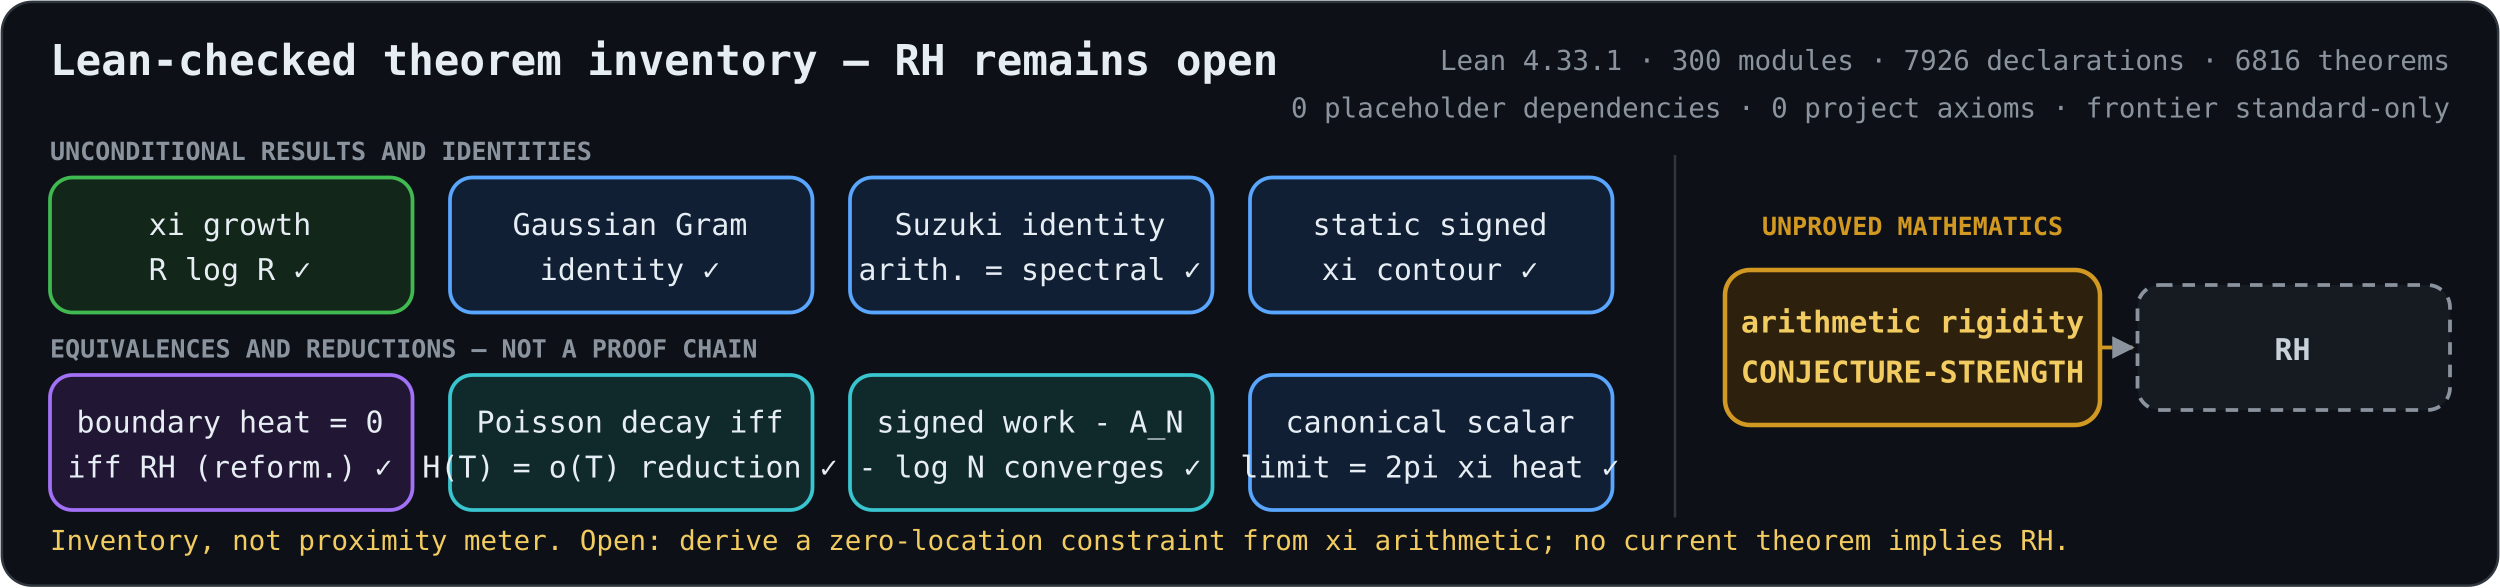
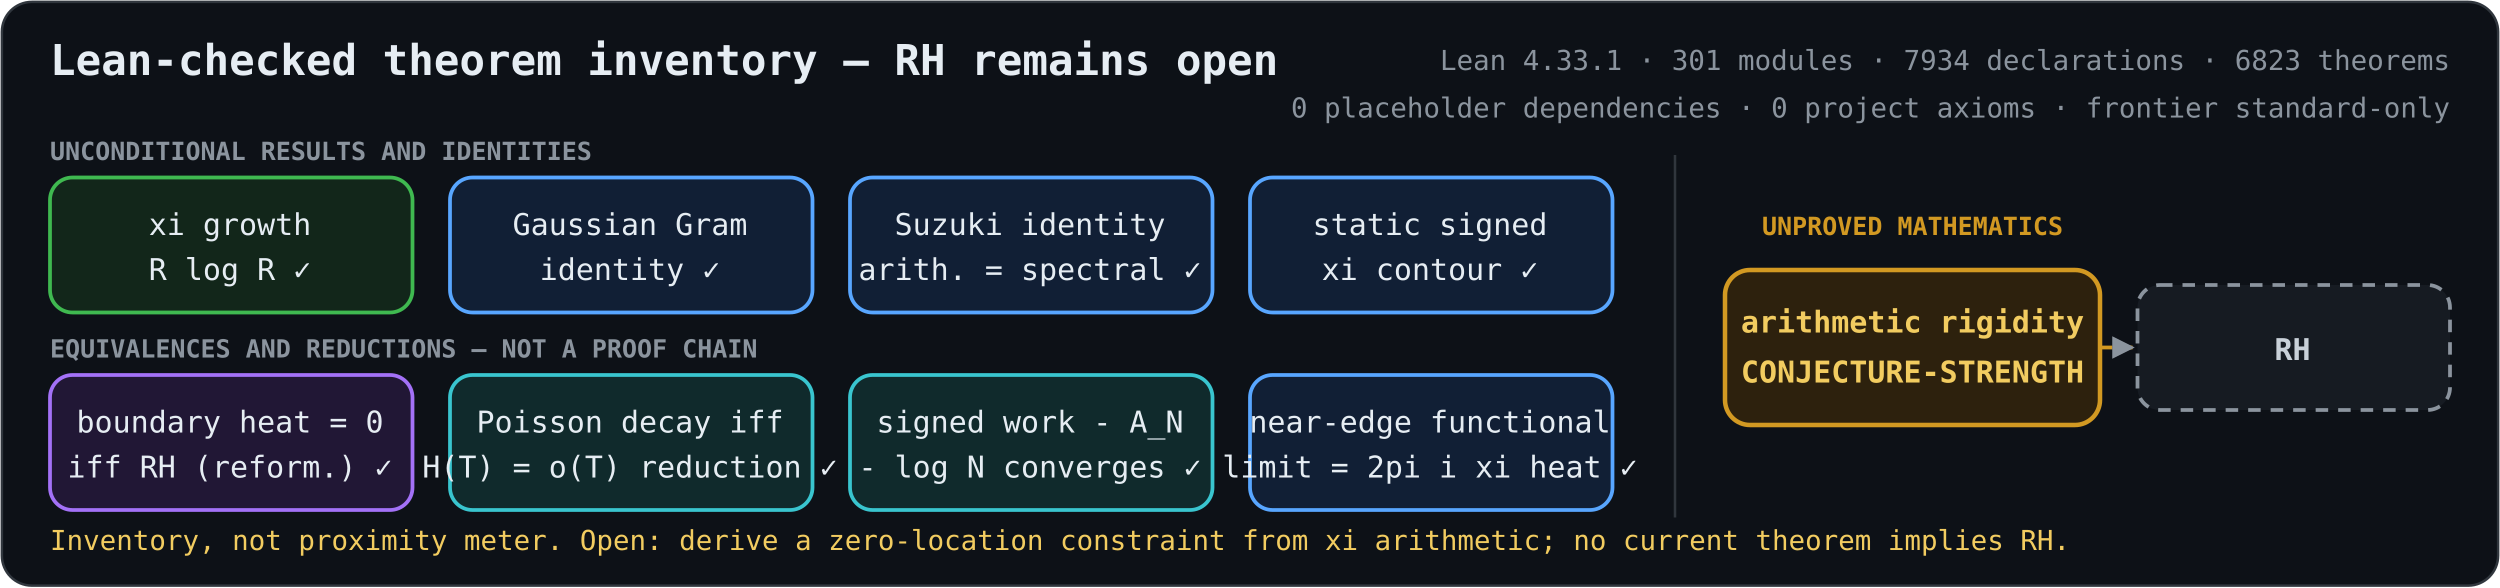
<svg xmlns="http://www.w3.org/2000/svg" role="img" aria-labelledby="title description" viewBox="0 0 1000 235">
  <defs>
    <marker id="arrow" viewBox="0 0 10 10" refX="9" refY="5" markerWidth="6" markerHeight="6" orient="auto-start-reverse">
      <path d="M 0 0 L 10 5 L 0 10 z" fill="#8b949e" />
    </marker>
    <style>
      .bg { fill: #0d1117; stroke: #30363d; }
      text { fill: #e6edf3; font-family: ui-monospace, SFMono-Regular, Menlo, Consolas, monospace; font-size: 12px; text-anchor: middle; }
      .heading { font-size: 17px; font-weight: 700; text-anchor: start; }
      .metrics { fill: #8b949e; font-size: 11px; text-anchor: end; }
      .proved rect { fill: #12261a; stroke: #3fb950; stroke-width: 1.5; }
      .proved.equivalence rect { fill: #211735; stroke: #a371f7; }
      .proved.bridge rect { fill: #111f35; stroke: #58a6ff; }
      .proved.reduction rect { fill: #102a2c; stroke: #39c5cf; }
      .open rect { fill: #2d210d; stroke: #d29922; stroke-width: 1.8; }
      .goal rect { fill: #161b22; stroke: #8b949e; stroke-width: 1.5; stroke-dasharray: 5 4; }
      .open text { fill: #f2cc60; font-weight: 700; }
      .goal text { fill: #c9d1d9; font-weight: 700; }
      .open-edge { fill: none; stroke: #d29922; stroke-width: 1.5; stroke-dasharray: 5 4; marker-end: url(#arrow); }
      .section { fill: #8b949e; font-size: 10px; font-weight: 700; text-anchor: start; }
      .gap-label { fill: #d29922; font-size: 10px; font-weight: 700; }
      .frontier { fill: #f2cc60; font-size: 11px; text-anchor: start; }
    </style>
  </defs>
  <rect class="bg" x="0.75" y="0.75" width="998.5" height="233.5" rx="12" />
  <text class="heading" x="20" y="30">Lean-checked theorem inventory — RH remains open</text>
-   <text class="metrics" x="980" y="28">Lean 4.33.1 · 300 modules · 7926 declarations · 6816 theorems</text>
+   <text class="metrics" x="980" y="28">Lean 4.33.1 · 301 modules · 7934 declarations · 6823 theorems</text>
  <text class="metrics" x="980" y="47">0 placeholder dependencies · 0 project axioms · frontier standard-only</text>
  <text class="section" x="20" y="64">UNCONDITIONAL RESULTS AND IDENTITIES</text>
  <text class="section" x="20" y="143">EQUIVALENCES AND REDUCTIONS — NOT A PROOF CHAIN</text>
  <line x1="670" y1="62" x2="670" y2="207" stroke="#30363d" />
  <text class="gap-label" x="765" y="94">UNPROVED MATHEMATICS</text>
  <path class="open-edge" d="M840 139 H853" />
  <g class="proved unconditional">
    <rect x="20" y="71" width="145" height="54" rx="9" />
    <text x="92" y="94">xi growth</text>
    <text x="92" y="112">R log R  ✓</text>
  </g>
  <g class="proved bridge">
    <rect x="180" y="71" width="145" height="54" rx="9" />
    <text x="252" y="94">Gaussian Gram</text>
    <text x="252" y="112">identity  ✓</text>
  </g>
  <g class="proved bridge">
    <rect x="340" y="71" width="145" height="54" rx="9" />
    <text x="412" y="94">Suzuki identity</text>
    <text x="412" y="112">arith. = spectral  ✓</text>
  </g>
  <g class="proved bridge">
    <rect x="500" y="71" width="145" height="54" rx="9" />
    <text x="572" y="94">static signed</text>
    <text x="572" y="112">xi contour  ✓</text>
  </g>
  <g class="proved equivalence">
    <rect x="20" y="150" width="145" height="54" rx="9" />
    <text x="92" y="173">boundary heat = 0</text>
    <text x="92" y="191">iff RH (reform.)  ✓</text>
  </g>
  <g class="proved reduction">
    <rect x="180" y="150" width="145" height="54" rx="9" />
    <text x="252" y="173">Poisson decay iff</text>
    <text x="252" y="191">H(T) = o(T) reduction  ✓</text>
  </g>
  <g class="proved reduction">
    <rect x="340" y="150" width="145" height="54" rx="9" />
    <text x="412" y="173">signed work - A_N</text>
    <text x="412" y="191">- log N converges  ✓</text>
  </g>
  <g class="proved bridge">
    <rect x="500" y="150" width="145" height="54" rx="9" />
-     <text x="572" y="173">canonical scalar</text>
-     <text x="572" y="191">limit = 2pi xi heat  ✓</text>
+     <text x="572" y="173">near-edge functional</text>
+     <text x="572" y="191">limit = 2pi i xi heat  ✓</text>
  </g>
  <g class="open">
    <rect x="690" y="108" width="150" height="62" rx="10" />
    <text x="765" y="133">arithmetic rigidity</text>
    <text x="765" y="153">CONJECTURE-STRENGTH</text>
  </g>
  <g class="goal">
    <rect x="855" y="114" width="125" height="50" rx="9" />
    <text x="917" y="144">RH</text>
  </g>
  <text class="frontier" x="20" y="220">Inventory, not proximity meter. Open: derive a zero-location constraint from xi arithmetic; no current theorem implies RH.</text>
</svg>
